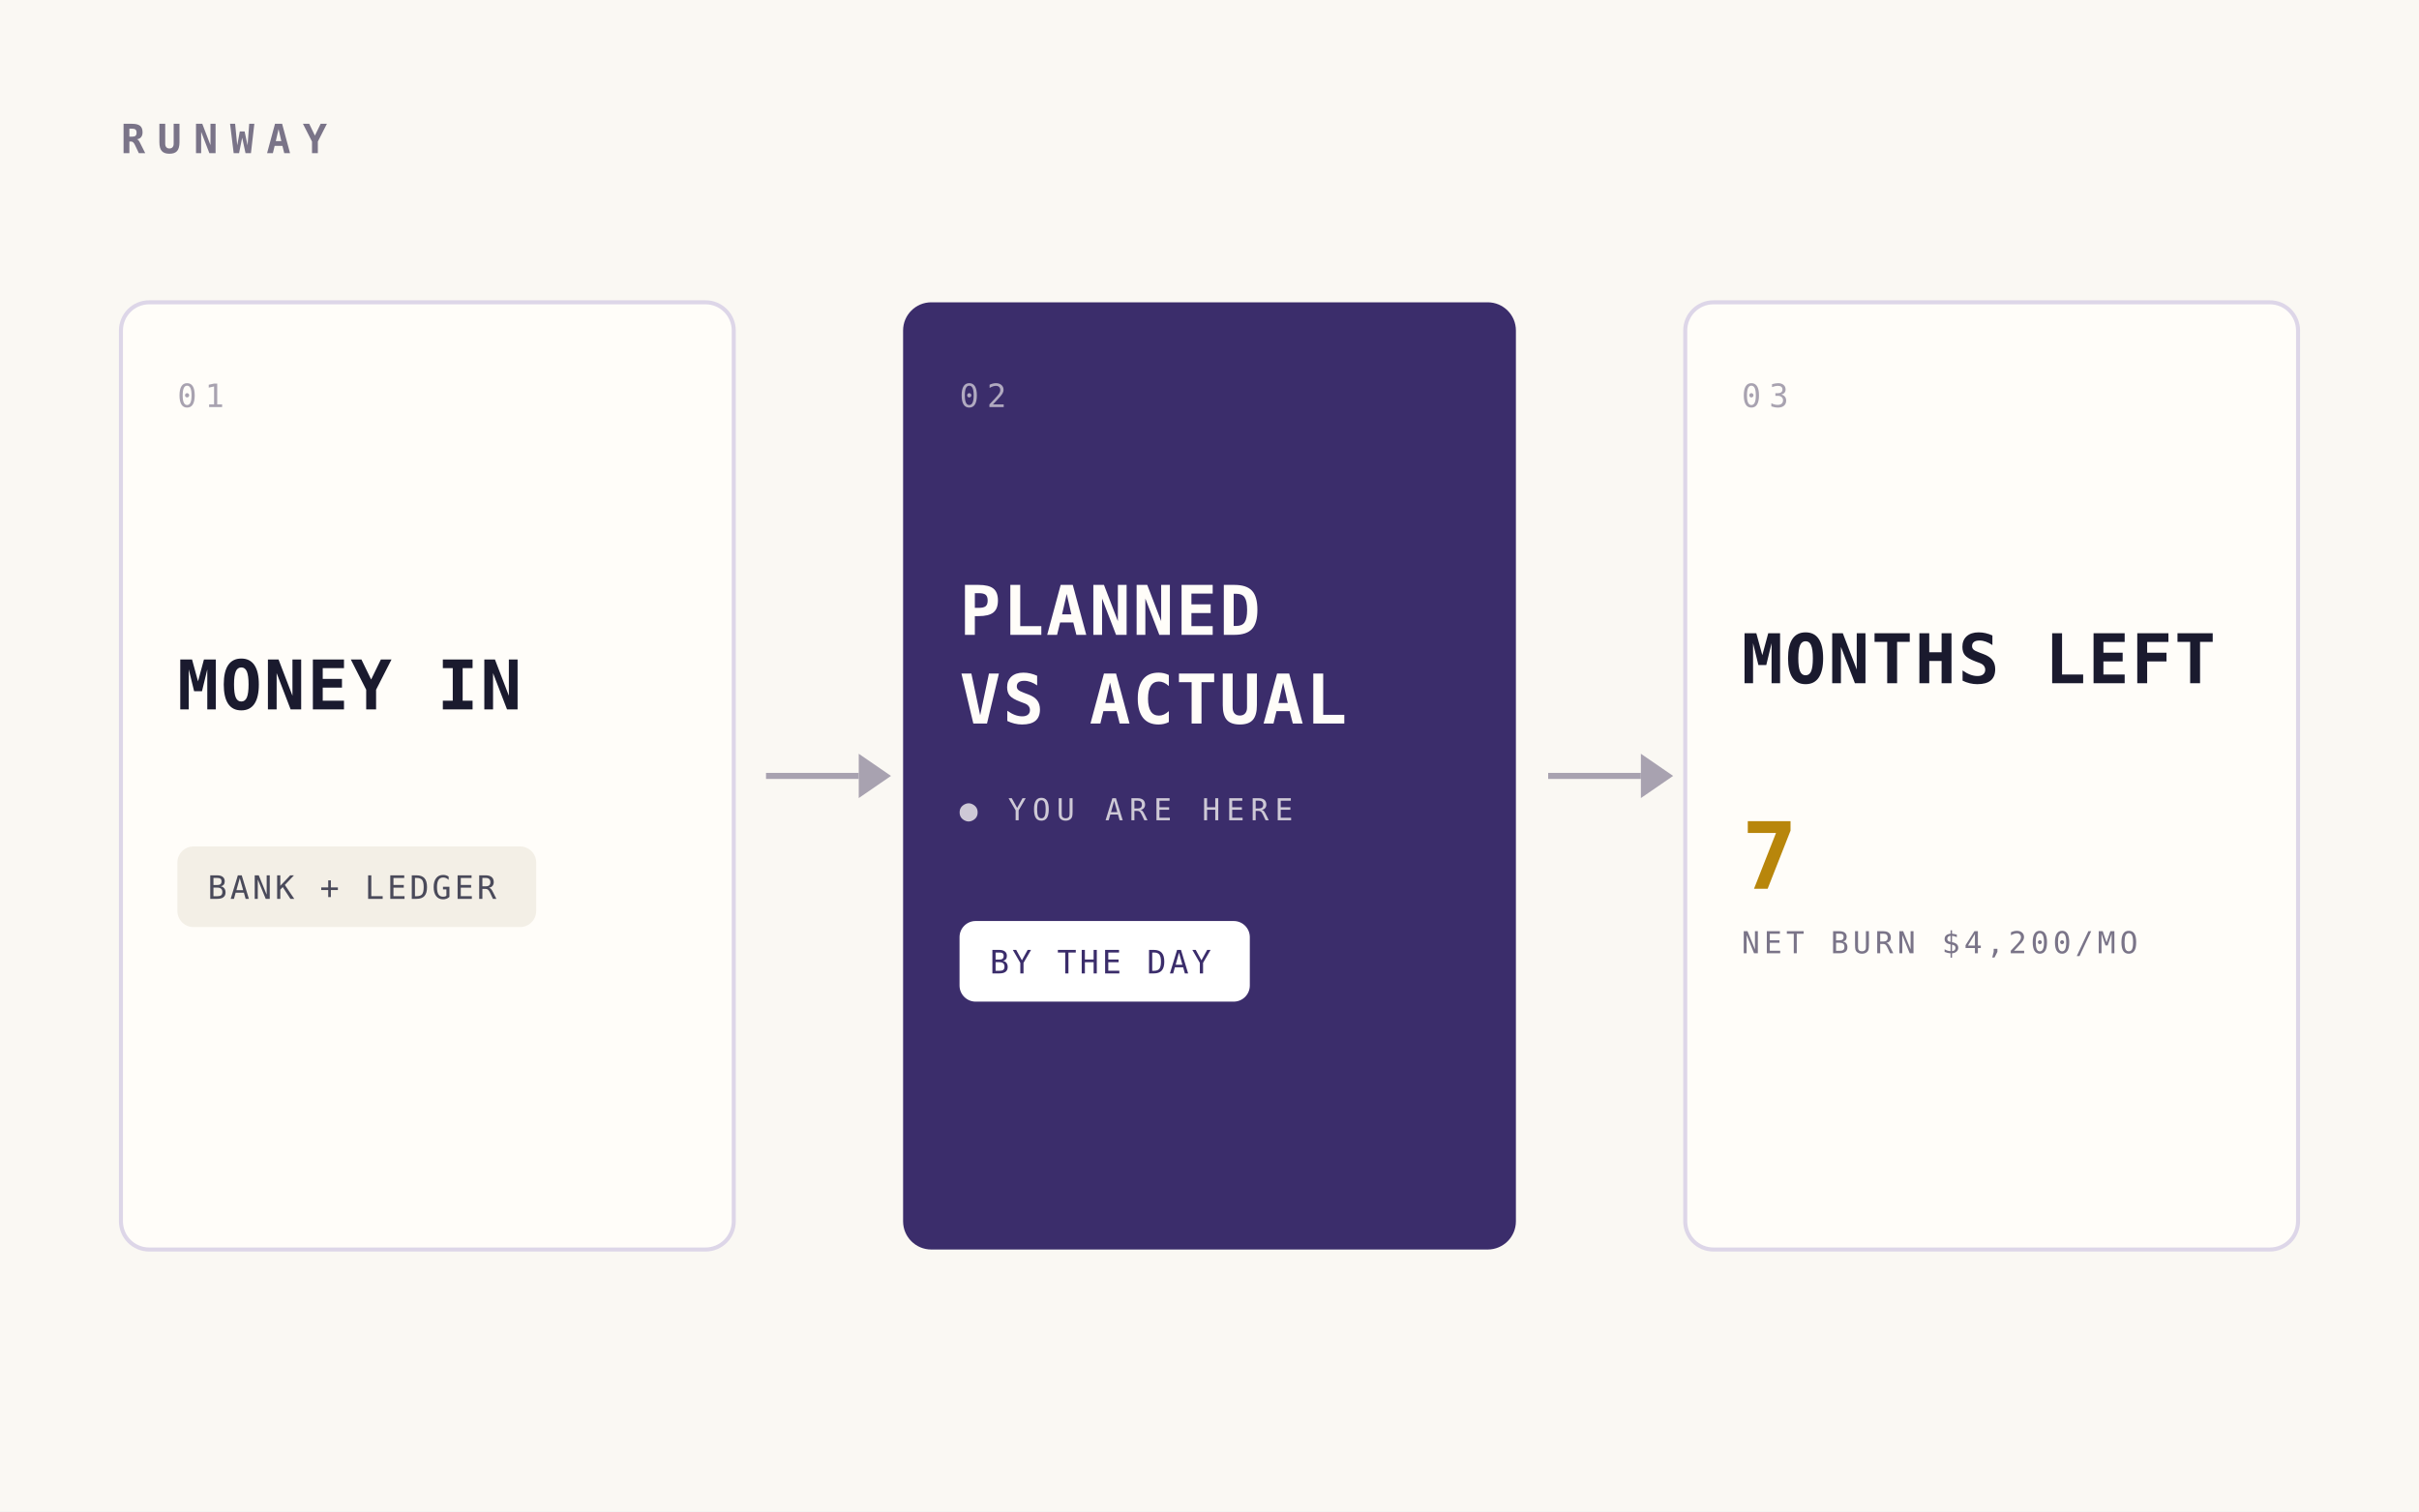
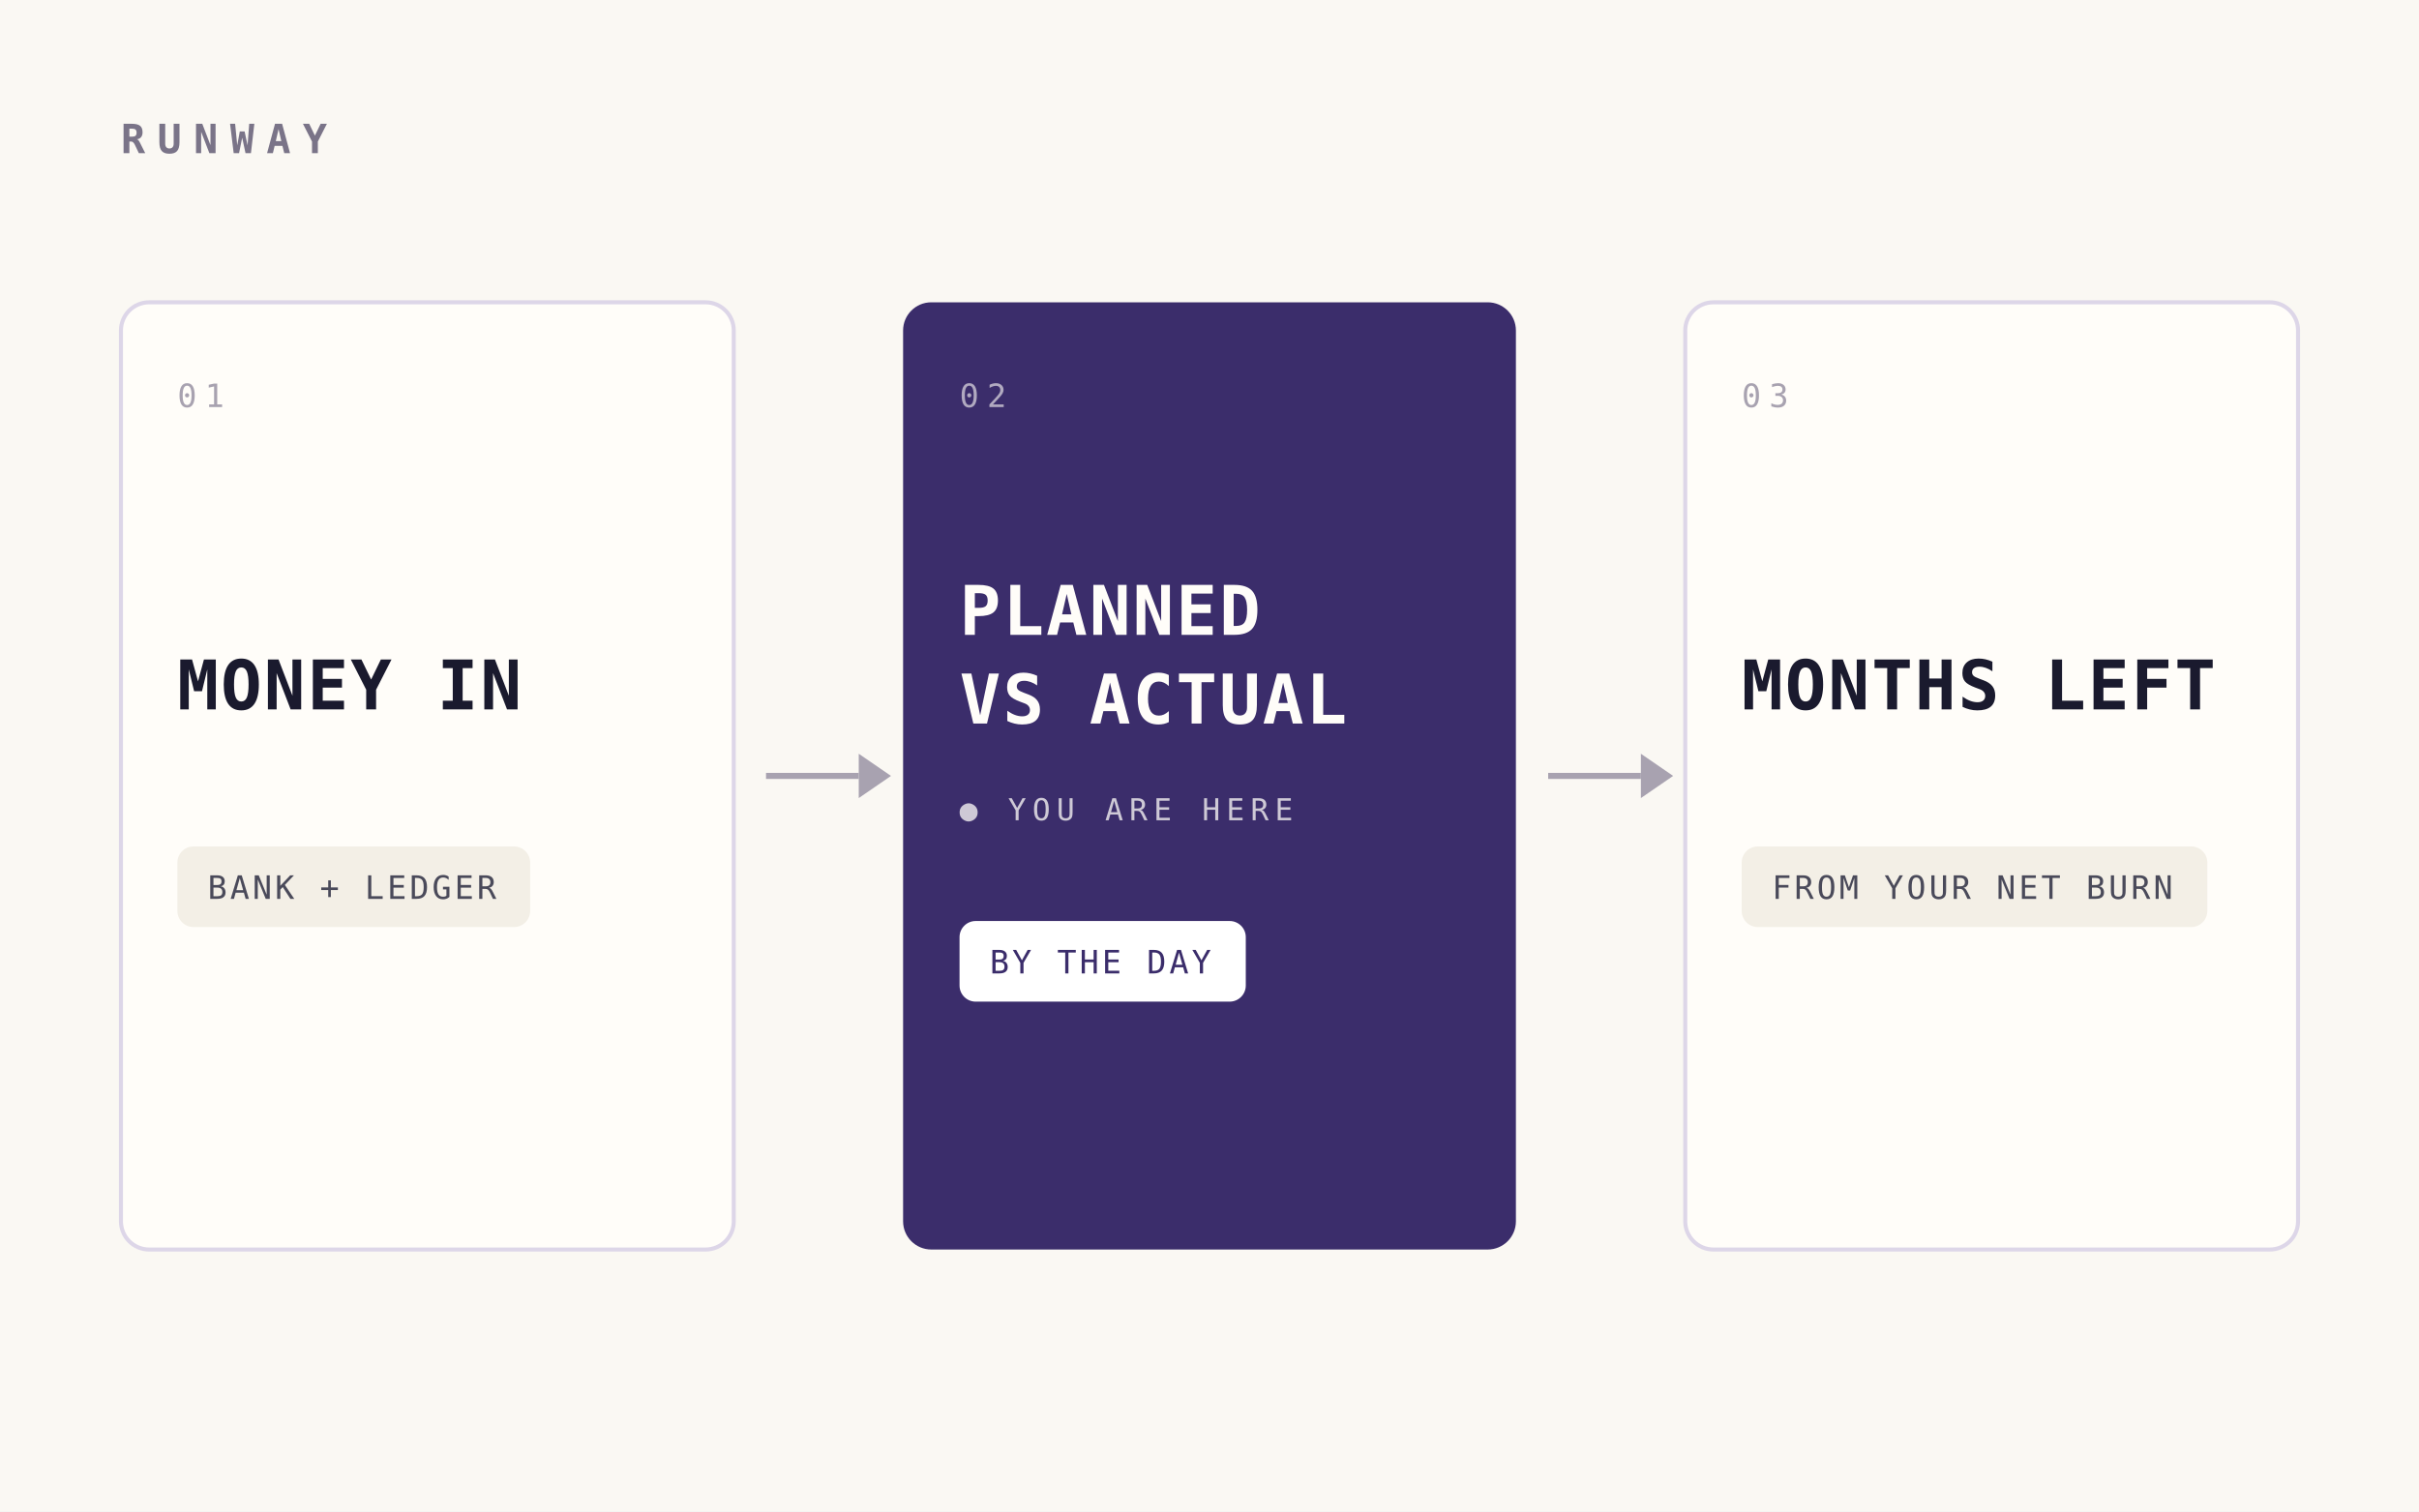
<svg xmlns="http://www.w3.org/2000/svg" viewBox="0 0 1200 750" font-family="ui-monospace, SFMono-Regular, Menlo, monospace">
  <rect width="1200" height="750" fill="#FAF8F3" />
  <text x="60" y="76" font-size="20" font-weight="600" letter-spacing="6" fill="#7a7488">RUNWAY</text>
  <rect x="60" y="150" width="304" height="470" rx="14" fill="#FFFDF9" stroke="#DDD6E8" stroke-width="2" />
  <text x="88" y="202" font-size="16" letter-spacing="4" fill="#a8a2b0">01</text>
  <text x="88" y="352" font-size="34" font-weight="700" letter-spacing="1" fill="#1a1a2e">MONEY IN</text>
-   <rect x="88" y="420" width="178" height="40" rx="8" fill="#F3EFE6" />
+   <rect x="88" y="420" width="175" height="40" rx="8" fill="#F3EFE6" />
  <text x="103" y="446" font-family="ui-monospace, SFMono-Regular, Menlo, monospace" font-size="16" letter-spacing="1.5" fill="#4a4a5a">BANK + LEDGER</text>
  <line x1="380" y1="385" x2="426" y2="385" stroke="#a8a2b0" stroke-width="3" />
  <path d="M 426 374 L 442 385 L 426 396 Z" fill="#a8a2b0" />
  <rect x="448" y="150" width="304" height="470" rx="14" fill="#3b2d6b" />
  <text x="476" y="202" font-size="16" letter-spacing="4" fill="#FFFDF9" opacity="0.6">02</text>
  <text x="476" y="315" font-size="34" font-weight="700" letter-spacing="1" fill="#FFFDF9">PLANNED</text>
  <text x="476" y="359" font-size="34" font-weight="700" letter-spacing="1" fill="#FFFDF9">VS ACTUAL</text>
  <text x="476" y="407" font-size="15" letter-spacing="3" fill="#FFFDF9" opacity="0.75">● YOU ARE HERE</text>
-   <rect x="476" y="457" width="144" height="40" rx="8" fill="#ffffff" />
+   <rect x="476" y="457" width="142" height="40" rx="8" fill="#ffffff" />
  <text x="491" y="483" font-family="ui-monospace, SFMono-Regular, Menlo, monospace" font-size="16" letter-spacing="1.5" fill="#3b2d6b">BY THE DAY</text>
  <line x1="768" y1="385" x2="814" y2="385" stroke="#a8a2b0" stroke-width="3" />
  <path d="M 814 374 L 830 385 L 814 396 Z" fill="#a8a2b0" />
  <rect x="836" y="150" width="304" height="470" rx="14" fill="#FFFDF9" stroke="#DDD6E8" stroke-width="2" />
  <text x="864" y="202" font-size="16" letter-spacing="4" fill="#a8a2b0">03</text>
-   <text x="864" y="339" font-size="34" font-weight="700" letter-spacing="1" fill="#1a1a2e">MONTHS LEFT</text>
-   <text x="864" y="441" font-size="46" font-weight="700" fill="#B8860B">7</text>
-   <text x="864" y="473" font-size="15" letter-spacing="2" fill="#7a7488">NET BURN $4,200/MO</text>
+   <text x="864" y="352" font-size="34" font-weight="700" letter-spacing="1" fill="#1a1a2e">MONTHS LEFT</text>
+   <rect x="864" y="420" width="231" height="40" rx="8" fill="#F3EFE6" />
+   <text x="879" y="446" font-family="ui-monospace, SFMono-Regular, Menlo, monospace" font-size="16" letter-spacing="1.5" fill="#4a4a5a">FROM YOUR NET BURN</text>
</svg>
